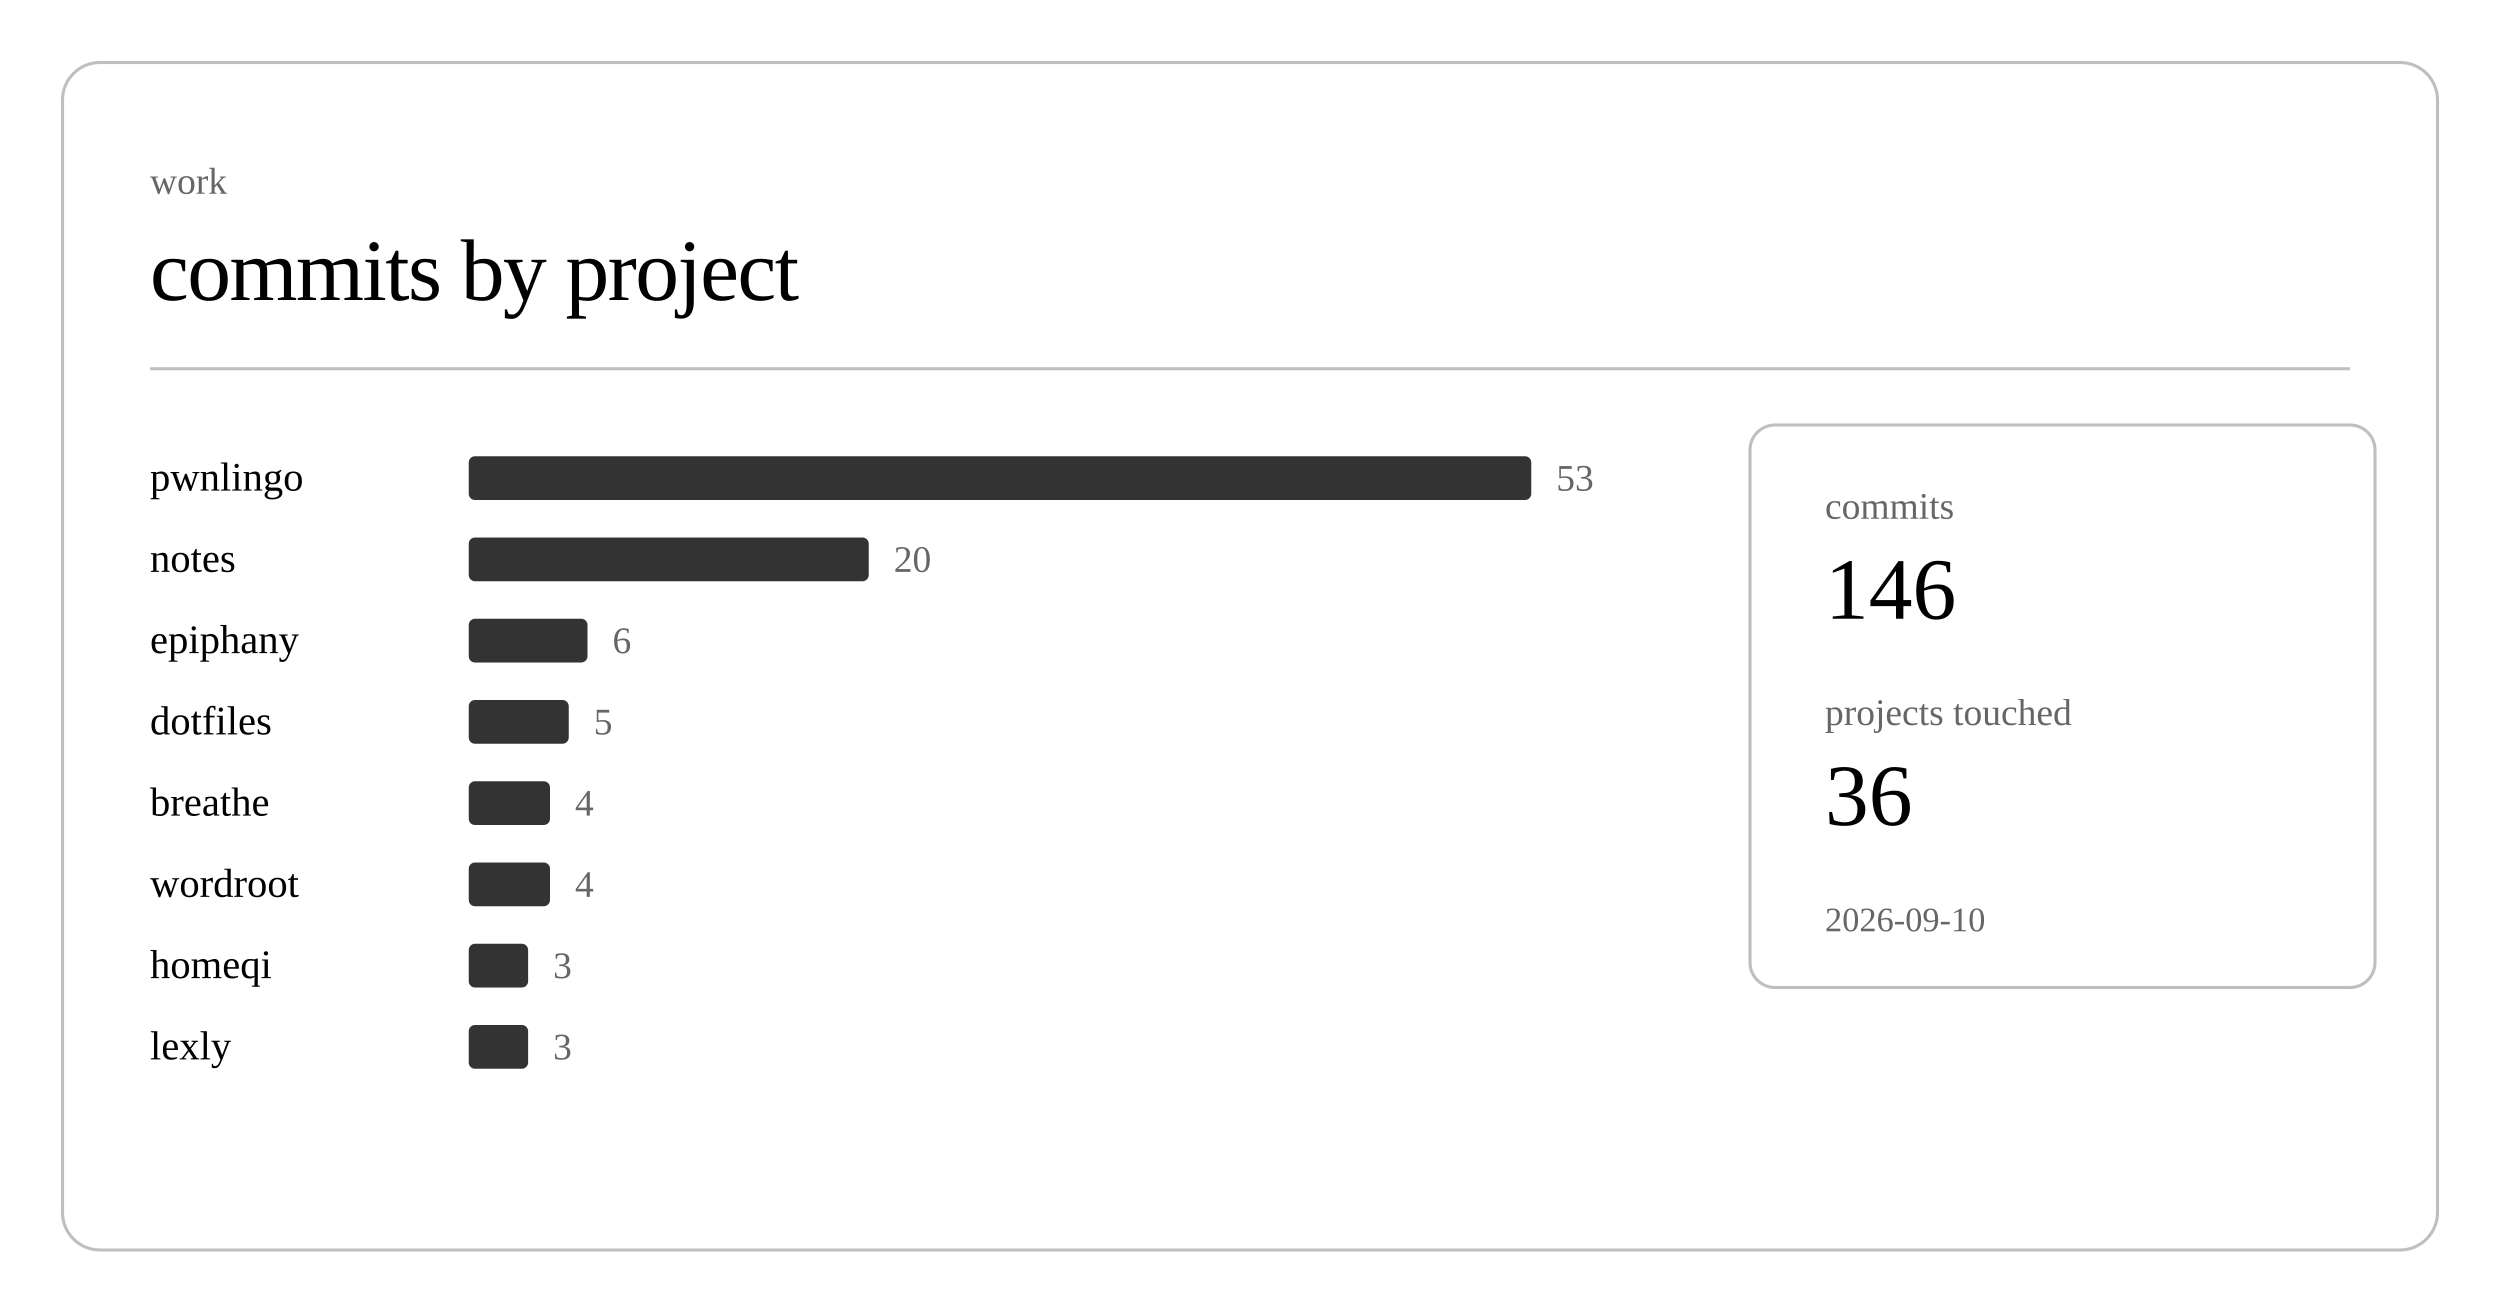
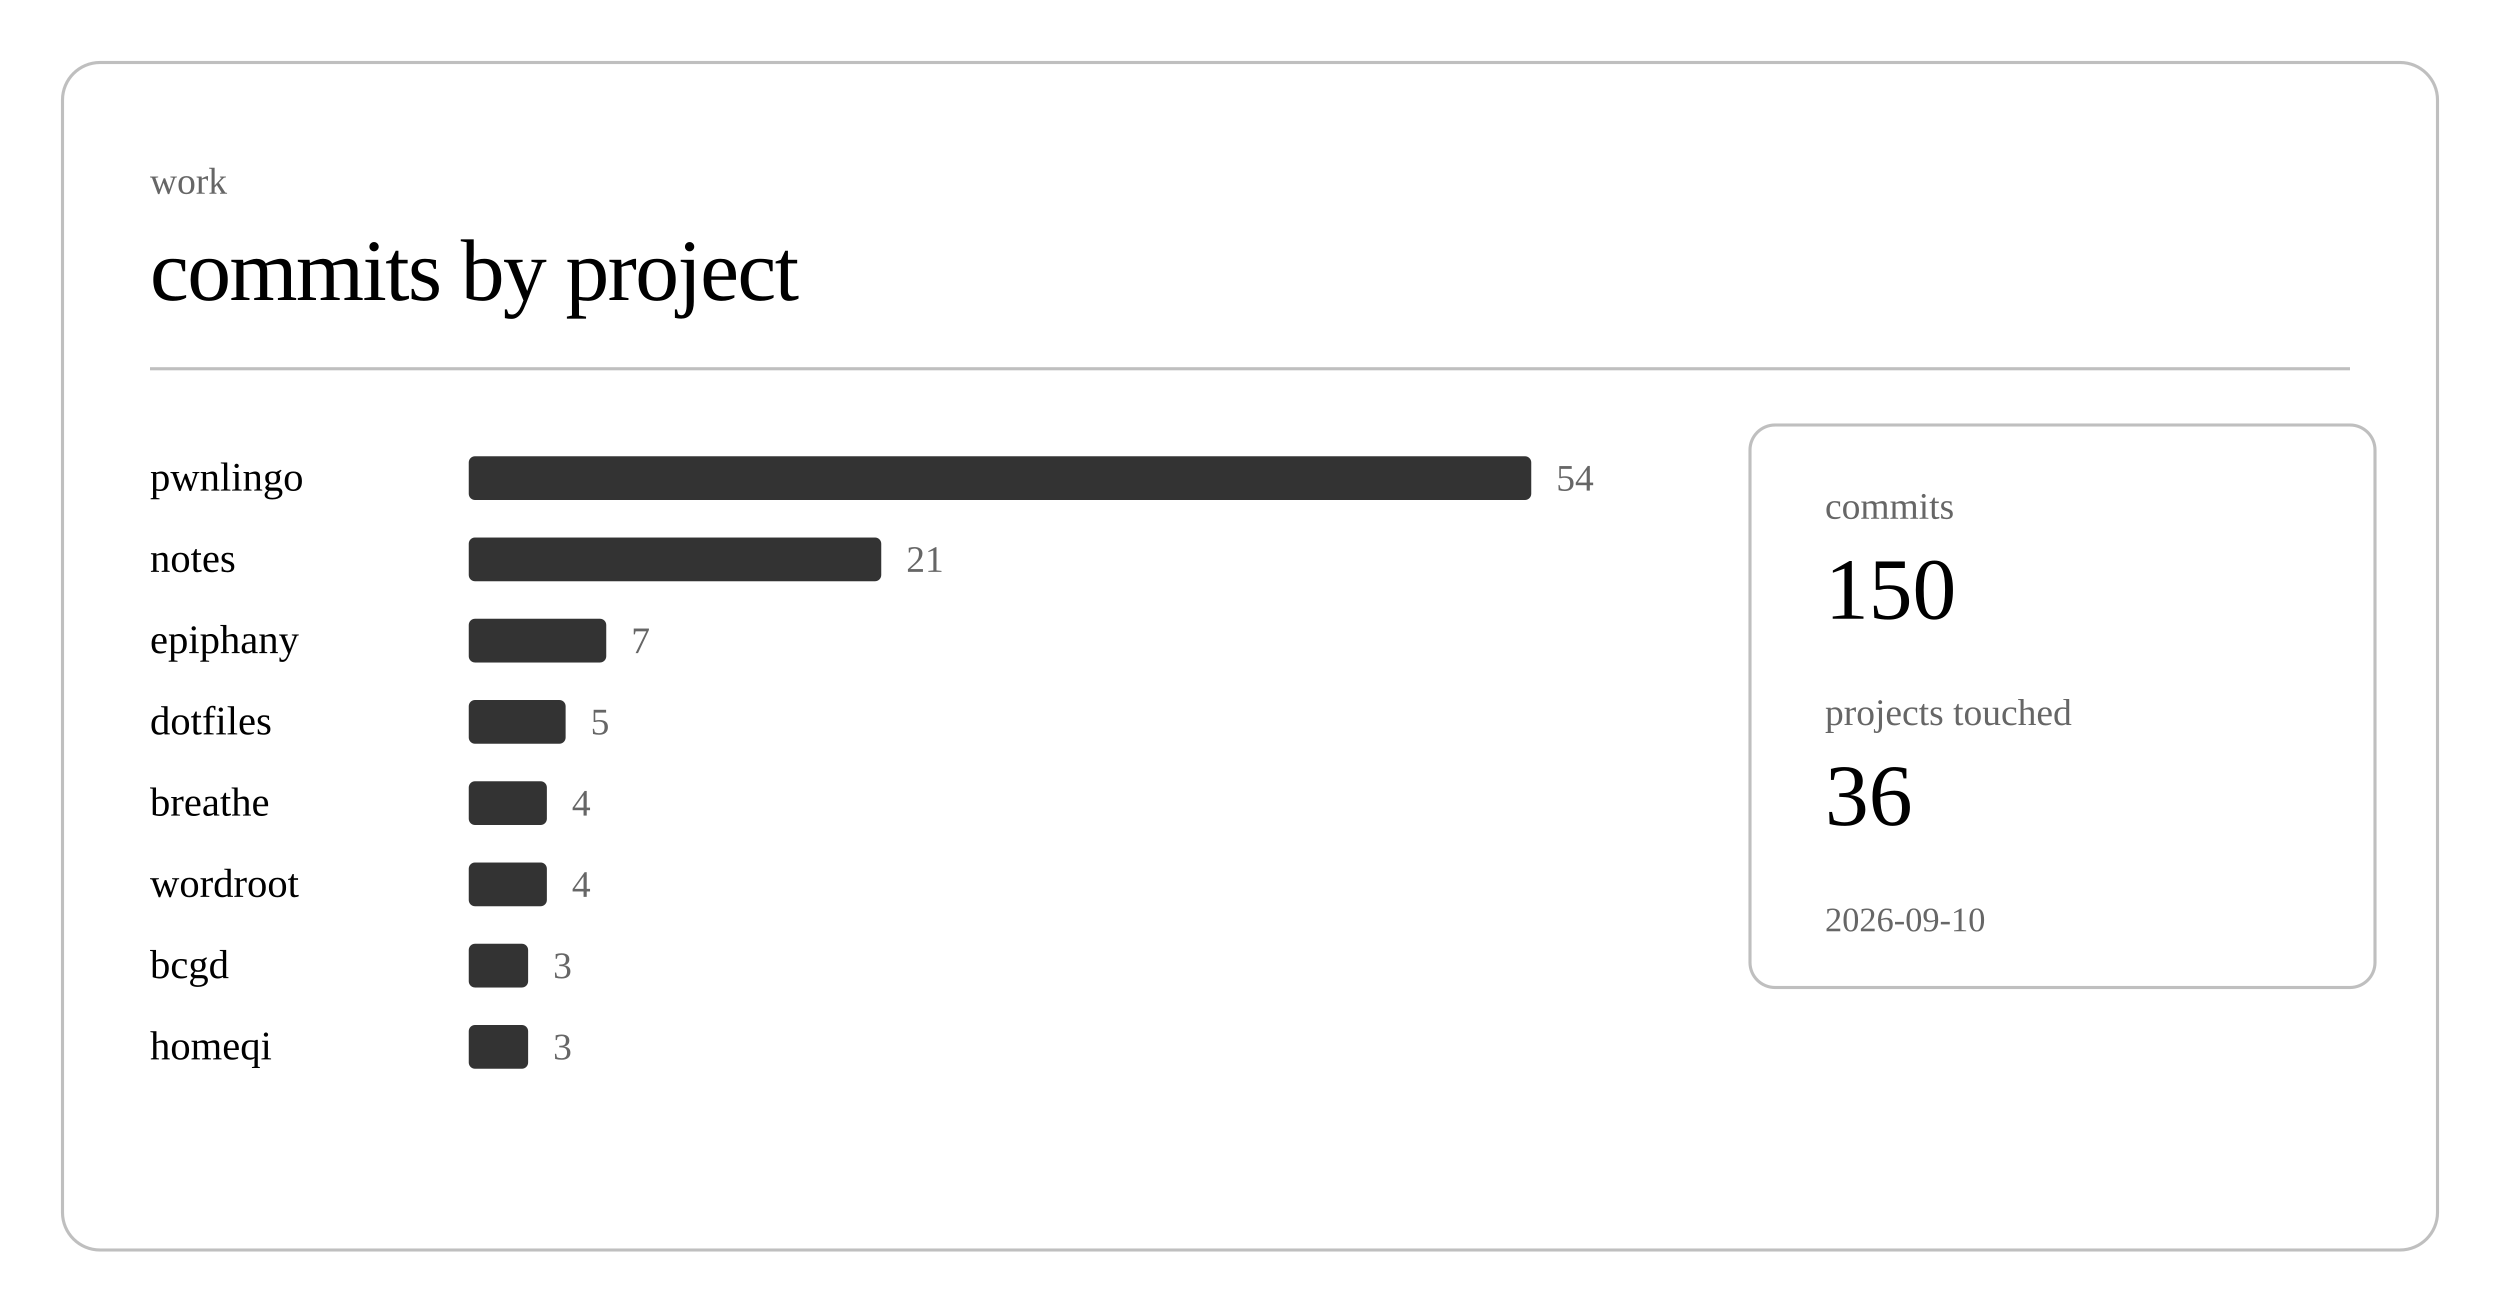
<svg xmlns="http://www.w3.org/2000/svg" class="post-header-svg" viewBox="0 0 800 420" width="800" height="420">
  <rect x="20" y="20" width="760" height="380" rx="12" ry="12" fill="none" stroke="currentColor" stroke-width="1" opacity="0.25" />
  <text fill="currentColor" x="48" y="62" font-size="12" opacity="0.6">work</text>
  <text fill="currentColor" x="48" y="96" font-size="28" font-weight="300" letter-spacing="-0.5">commits by project</text>
  <line stroke="currentColor" x1="48" y1="118" x2="752" y2="118" stroke-width="1" opacity="0.25" />
  <a href="https://github.com/nulljosh/pwnlingo">
    <text fill="currentColor" x="48" y="157" font-size="13">pwnlingo</text>
  </a>
  <rect x="150" y="146" width="340" height="14" rx="2" fill="currentColor" opacity="0.8" />
-   <text fill="currentColor" x="498" y="157" font-size="12" opacity="0.6">53</text>
+   <text fill="currentColor" x="498" y="157" font-size="12" opacity="0.6">54</text>
  <a href="https://github.com/nulljosh/notes">
    <text fill="currentColor" x="48" y="183" font-size="13">notes</text>
  </a>
-   <rect x="150" y="172" width="128" height="14" rx="2" fill="currentColor" opacity="0.8" />
-   <text fill="currentColor" x="286" y="183" font-size="12" opacity="0.6">20</text>
+   <rect x="150" y="172" width="132" height="14" rx="2" fill="currentColor" opacity="0.8" />
+   <text fill="currentColor" x="290" y="183" font-size="12" opacity="0.6">21</text>
  <a href="https://github.com/nulljosh/epiphany">
    <text fill="currentColor" x="48" y="209" font-size="13">epiphany</text>
  </a>
-   <rect x="150" y="198" width="38" height="14" rx="2" fill="currentColor" opacity="0.8" />
-   <text fill="currentColor" x="196" y="209" font-size="12" opacity="0.6">6</text>
+   <rect x="150" y="198" width="44" height="14" rx="2" fill="currentColor" opacity="0.8" />
+   <text fill="currentColor" x="202" y="209" font-size="12" opacity="0.6">7</text>
  <a href="https://github.com/nulljosh/dotfiles">
    <text fill="currentColor" x="48" y="235" font-size="13">dotfiles</text>
  </a>
-   <rect x="150" y="224" width="32" height="14" rx="2" fill="currentColor" opacity="0.8" />
-   <text fill="currentColor" x="190" y="235" font-size="12" opacity="0.6">5</text>
+   <rect x="150" y="224" width="31" height="14" rx="2" fill="currentColor" opacity="0.8" />
+   <text fill="currentColor" x="189" y="235" font-size="12" opacity="0.6">5</text>
  <a href="https://github.com/nulljosh/breathe">
    <text fill="currentColor" x="48" y="261" font-size="13">breathe</text>
  </a>
-   <rect x="150" y="250" width="26" height="14" rx="2" fill="currentColor" opacity="0.8" />
-   <text fill="currentColor" x="184" y="261" font-size="12" opacity="0.6">4</text>
+   <rect x="150" y="250" width="25" height="14" rx="2" fill="currentColor" opacity="0.8" />
+   <text fill="currentColor" x="183" y="261" font-size="12" opacity="0.6">4</text>
  <a href="https://github.com/nulljosh/wordroot">
    <text fill="currentColor" x="48" y="287" font-size="13">wordroot</text>
  </a>
-   <rect x="150" y="276" width="26" height="14" rx="2" fill="currentColor" opacity="0.8" />
-   <text fill="currentColor" x="184" y="287" font-size="12" opacity="0.6">4</text>
-   <a href="https://github.com/nulljosh/homeqi">
-     <text fill="currentColor" x="48" y="313" font-size="13">homeqi</text>
+   <rect x="150" y="276" width="25" height="14" rx="2" fill="currentColor" opacity="0.8" />
+   <text fill="currentColor" x="183" y="287" font-size="12" opacity="0.6">4</text>
+   <a href="https://github.com/nulljosh/bcgd">
+     <text fill="currentColor" x="48" y="313" font-size="13">bcgd</text>
  </a>
  <rect x="150" y="302" width="19" height="14" rx="2" fill="currentColor" opacity="0.8" />
  <text fill="currentColor" x="177" y="313" font-size="12" opacity="0.6">3</text>
-   <a href="https://github.com/nulljosh/lexly">
-     <text fill="currentColor" x="48" y="339" font-size="13">lexly</text>
+   <a href="https://github.com/nulljosh/homeqi">
+     <text fill="currentColor" x="48" y="339" font-size="13">homeqi</text>
  </a>
  <rect x="150" y="328" width="19" height="14" rx="2" fill="currentColor" opacity="0.8" />
  <text fill="currentColor" x="177" y="339" font-size="12" opacity="0.6">3</text>
  <rect x="560" y="136" width="200" height="180" rx="8" ry="8" fill="none" stroke="currentColor" stroke-width="1" opacity="0.25" />
  <text fill="currentColor" x="584" y="166" font-size="12" opacity="0.6">commits</text>
-   <text fill="currentColor" x="584" y="198" font-size="28" font-weight="500">146</text>
+   <text fill="currentColor" x="584" y="198" font-size="28" font-weight="500">150</text>
  <text fill="currentColor" x="584" y="232" font-size="12" opacity="0.6">projects touched</text>
  <text fill="currentColor" x="584" y="264" font-size="28" font-weight="500">36</text>
  <text fill="currentColor" x="584" y="298" font-size="11" opacity="0.6">2026-09-10</text>
</svg>
